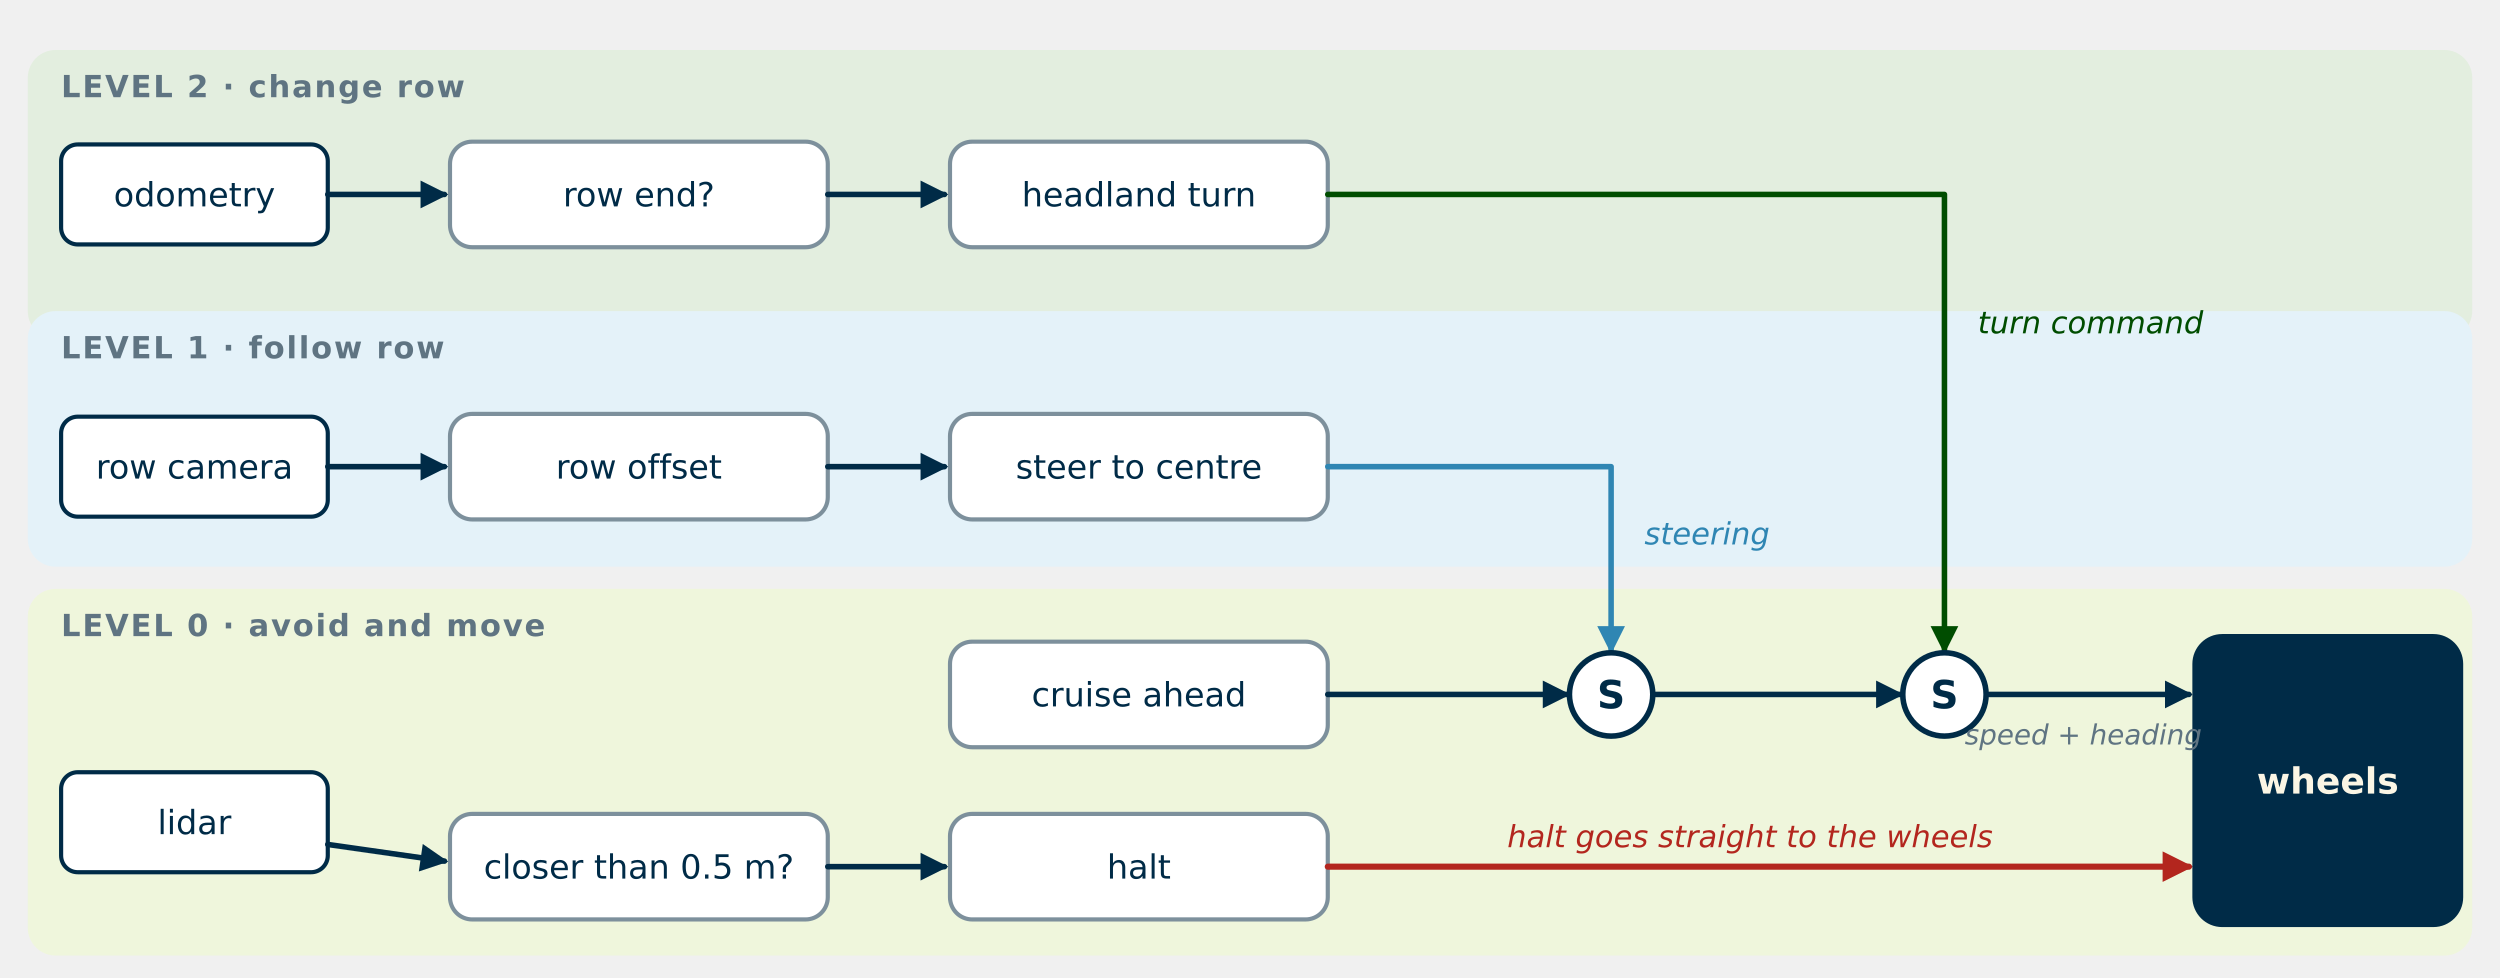
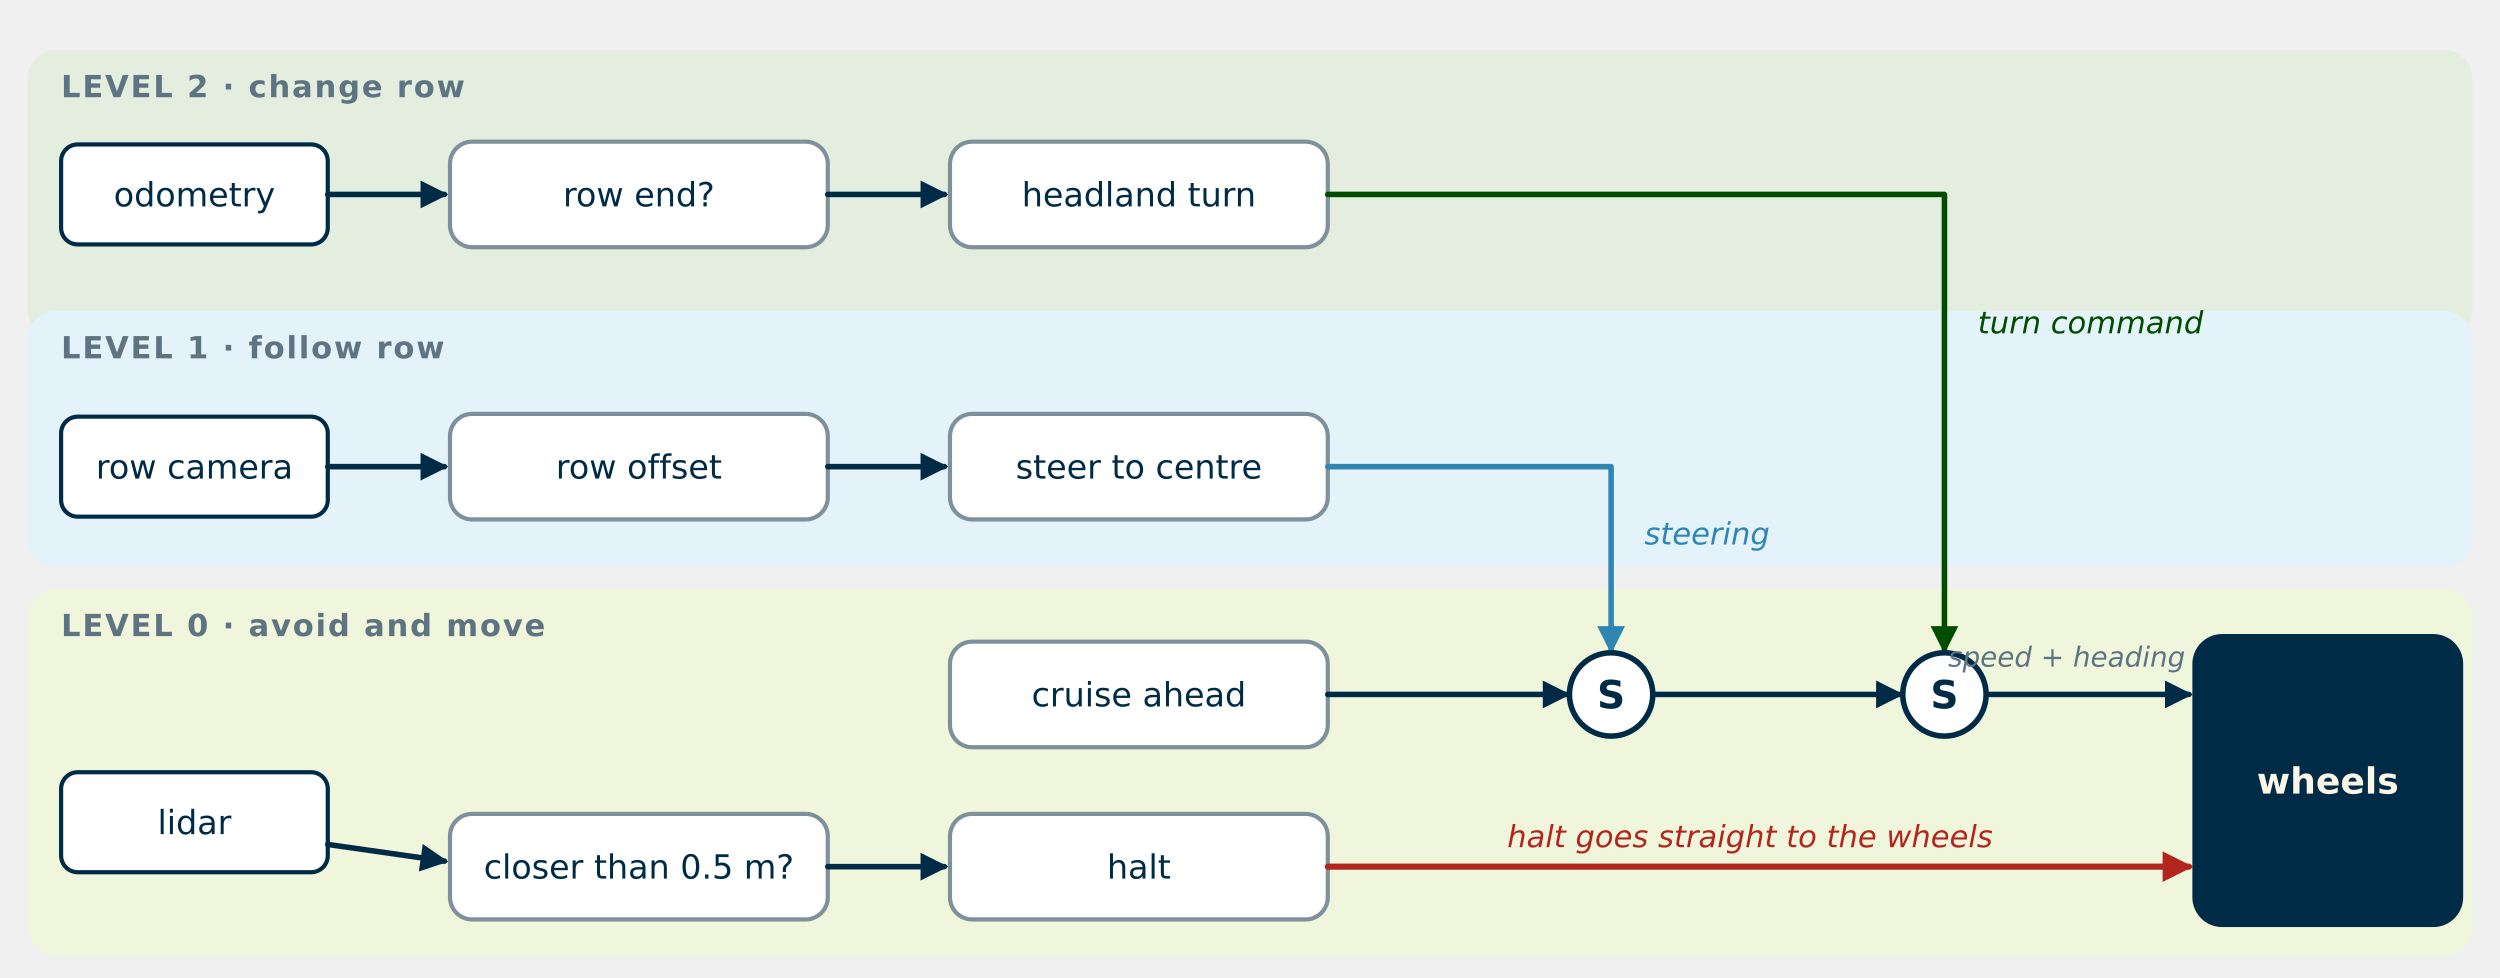
<svg xmlns="http://www.w3.org/2000/svg" width="900" height="352" viewBox="0 0 900 352">
  <defs>
    <marker id="m-navy" viewBox="0 0 10 10" refX="8.6" refY="5" markerWidth="5" markerHeight="5" orient="auto-start-reverse">
      <path d="M0,0L10,5L0,10z" fill="#002b47" />
    </marker>
    <marker id="m-green" viewBox="0 0 10 10" refX="8.6" refY="5" markerWidth="5" markerHeight="5" orient="auto-start-reverse">
      <path d="M0,0L10,5L0,10z" fill="#004d00" />
    </marker>
    <marker id="m-lime" viewBox="0 0 10 10" refX="8.6" refY="5" markerWidth="5" markerHeight="5" orient="auto-start-reverse">
      <path d="M0,0L10,5L0,10z" fill="#5d8a00" />
    </marker>
    <marker id="m-red" viewBox="0 0 10 10" refX="8.6" refY="5" markerWidth="5" markerHeight="5" orient="auto-start-reverse">
      <path d="M0,0L10,5L0,10z" fill="#b3261e" />
    </marker>
    <marker id="m-amber" viewBox="0 0 10 10" refX="8.6" refY="5" markerWidth="5" markerHeight="5" orient="auto-start-reverse">
      <path d="M0,0L10,5L0,10z" fill="#d98e04" />
    </marker>
    <marker id="m-muted" viewBox="0 0 10 10" refX="8.6" refY="5" markerWidth="5" markerHeight="5" orient="auto-start-reverse">
      <path d="M0,0L10,5L0,10z" fill="#5f7482" />
    </marker>
    <marker id="m-sky" viewBox="0 0 10 10" refX="8.6" refY="5" markerWidth="5" markerHeight="5" orient="auto-start-reverse">
      <path d="M0,0L10,5L0,10z" fill="#2f86b3" />
    </marker>
    <marker id="m-cream" viewBox="0 0 10 10" refX="8.6" refY="5" markerWidth="5" markerHeight="5" orient="auto-start-reverse">
      <path d="M0,0L10,5L0,10z" fill="#fbf6e5" />
    </marker>
    <marker id="m-limeb" viewBox="0 0 10 10" refX="8.6" refY="5" markerWidth="5" markerHeight="5" orient="auto-start-reverse">
      <path d="M0,0L10,5L0,10z" fill="#97c600" />
    </marker>
    <marker id="m-faint" viewBox="0 0 10 10" refX="8.6" refY="5" markerWidth="5" markerHeight="5" orient="auto-start-reverse">
      <path d="M0,0L10,5L0,10z" fill="#a9b7c0" />
    </marker>
  </defs>
  <g font-family="Verdana, 'DejaVu Sans', Arial, sans-serif" fill="#002b47">
    <rect x="10.0" y="18.0" width="880.0" height="104.0" rx="10" fill="#e3eedf" />
    <text x="22.0" y="35.0" font-size="11" text-anchor="start" fill="#5f7482" font-weight="bold" letter-spacing="0.06em">LEVEL 2 · change row</text>
    <rect x="10.0" y="112.0" width="880.0" height="92.0" rx="10" fill="#e4f2f9" />
    <text x="22.0" y="129.0" font-size="11" text-anchor="start" fill="#5f7482" font-weight="bold" letter-spacing="0.06em">LEVEL 1 · follow row</text>
    <rect x="10.0" y="212.0" width="880.0" height="132.0" rx="10" fill="#eff6dc" />
    <text x="22.0" y="229.0" font-size="11" text-anchor="start" fill="#5f7482" font-weight="bold" letter-spacing="0.06em">LEVEL 0 · avoid and move</text>
    <rect x="22.0" y="52.0" width="96.0" height="36.0" rx="6" fill="#ffffff" stroke="#002b47" stroke-width="1.5" />
    <text x="70.0" y="74.3" font-size="12" text-anchor="middle" fill="#002b47">odometry</text>
    <rect x="22.0" y="150.0" width="96.0" height="36.0" rx="6" fill="#ffffff" stroke="#002b47" stroke-width="1.5" />
    <text x="70.0" y="172.3" font-size="12" text-anchor="middle" fill="#002b47">row camera</text>
    <rect x="22.0" y="278.0" width="96.0" height="36.0" rx="6" fill="#ffffff" stroke="#002b47" stroke-width="1.5" />
    <text x="70.0" y="300.3" font-size="12" text-anchor="middle" fill="#002b47">lidar</text>
    <rect x="162.0" y="51.0" width="136.0" height="38.0" rx="8" fill="#ffffff" stroke="#7d909c" stroke-width="1.5" />
    <text x="230.0" y="74.3" font-size="12" text-anchor="middle" fill="#002b47">row end?</text>
    <rect x="342.0" y="51.0" width="136.0" height="38.0" rx="8" fill="#ffffff" stroke="#7d909c" stroke-width="1.5" />
    <text x="410.0" y="74.3" font-size="12" text-anchor="middle" fill="#002b47">headland turn</text>
    <rect x="162.0" y="149.0" width="136.0" height="38.0" rx="8" fill="#ffffff" stroke="#7d909c" stroke-width="1.5" />
    <text x="230.0" y="172.3" font-size="12" text-anchor="middle" fill="#002b47">row offset</text>
    <rect x="342.0" y="149.0" width="136.0" height="38.0" rx="8" fill="#ffffff" stroke="#7d909c" stroke-width="1.5" />
    <text x="410.0" y="172.3" font-size="12" text-anchor="middle" fill="#002b47">steer to centre</text>
    <rect x="342.0" y="231.0" width="136.0" height="38.0" rx="8" fill="#ffffff" stroke="#7d909c" stroke-width="1.5" />
    <text x="410.0" y="254.3" font-size="12" text-anchor="middle" fill="#002b47">cruise ahead</text>
    <rect x="162.0" y="293.0" width="136.0" height="38.0" rx="8" fill="#ffffff" stroke="#7d909c" stroke-width="1.5" />
    <text x="230.0" y="316.3" font-size="12" text-anchor="middle" fill="#002b47">closer than 0.5 m?</text>
    <rect x="342.0" y="293.0" width="136.0" height="38.0" rx="8" fill="#ffffff" stroke="#7d909c" stroke-width="1.5" />
    <text x="410.0" y="316.3" font-size="12" text-anchor="middle" fill="#002b47">halt</text>
    <path d="M118,70 L160,70" fill="none" stroke="#002b47" stroke-width="2" stroke-linecap="round" stroke-linejoin="round" marker-end="url(#m-navy)" />
    <path d="M298,70 L340,70" fill="none" stroke="#002b47" stroke-width="2" stroke-linecap="round" stroke-linejoin="round" marker-end="url(#m-navy)" />
    <path d="M118,168 L160,168" fill="none" stroke="#002b47" stroke-width="2" stroke-linecap="round" stroke-linejoin="round" marker-end="url(#m-navy)" />
    <path d="M298,168 L340,168" fill="none" stroke="#002b47" stroke-width="2" stroke-linecap="round" stroke-linejoin="round" marker-end="url(#m-navy)" />
    <path d="M118,304 L160,310" fill="none" stroke="#002b47" stroke-width="2" stroke-linecap="round" stroke-linejoin="round" marker-end="url(#m-navy)" />
    <path d="M298,312 L340,312" fill="none" stroke="#002b47" stroke-width="2" stroke-linecap="round" stroke-linejoin="round" marker-end="url(#m-navy)" />
    <path d="M478,70 L700,70 L700,234" fill="none" stroke="#004d00" stroke-width="2" stroke-linecap="round" stroke-linejoin="round" marker-end="url(#m-green)" />
    <path d="M478,168 L580,168 L580,234" fill="none" stroke="#2f86b3" stroke-width="2" stroke-linecap="round" stroke-linejoin="round" marker-end="url(#m-sky)" />
    <path d="M478,250 L564,250" fill="none" stroke="#002b47" stroke-width="2" stroke-linecap="round" stroke-linejoin="round" marker-end="url(#m-navy)" />
    <path d="M596,250 L684,250" fill="none" stroke="#002b47" stroke-width="2" stroke-linecap="round" stroke-linejoin="round" marker-end="url(#m-navy)" />
    <path d="M716,250 L788,250" fill="none" stroke="#002b47" stroke-width="2" stroke-linecap="round" stroke-linejoin="round" marker-end="url(#m-navy)" />
    <path d="M478,312 L788,312" fill="none" stroke="#b3261e" stroke-width="2.2" stroke-linecap="round" stroke-linejoin="round" marker-end="url(#m-red)" />
    <rect x="520.4" y="294.6" width="219.2" height="14.9" rx="3" fill="#eff6dc" />
    <text x="630.0" y="305.0" font-size="11" text-anchor="middle" fill="#b3261e" font-style="italic">halt goes straight to the wheels</text>
    <circle cx="580.0" cy="250.0" r="15.0" fill="#ffffff" stroke="#002b47" stroke-width="2" />
    <text x="580.0" y="255.0" font-size="14" text-anchor="middle" fill="#002b47" font-weight="bold">S</text>
    <circle cx="700.0" cy="250.0" r="15.0" fill="#ffffff" stroke="#002b47" stroke-width="2" />
    <text x="700.0" y="255.0" font-size="14" text-anchor="middle" fill="#002b47" font-weight="bold">S</text>
    <text x="712.0" y="120.0" font-size="11" text-anchor="start" fill="#004d00" font-style="italic">turn command</text>
    <text x="592.0" y="196.0" font-size="11" text-anchor="start" fill="#2f86b3" font-style="italic">steering</text>
    <rect x="790.0" y="229.0" width="96.0" height="104.0" rx="10" fill="#002b47" stroke="#002b47" stroke-width="1.5" />
    <text x="838.0" y="285.7" font-size="13" text-anchor="middle" fill="#fbf6e5" font-weight="bold">wheels</text>
-     <text x="750.0" y="268.0" font-size="10" text-anchor="middle" fill="#5f7482" font-style="italic">speed + heading</text>
+     <text x="744.0" y="240.0" font-size="10" text-anchor="middle" fill="#5f7482" font-style="italic">speed + heading</text>
  </g>
</svg>
